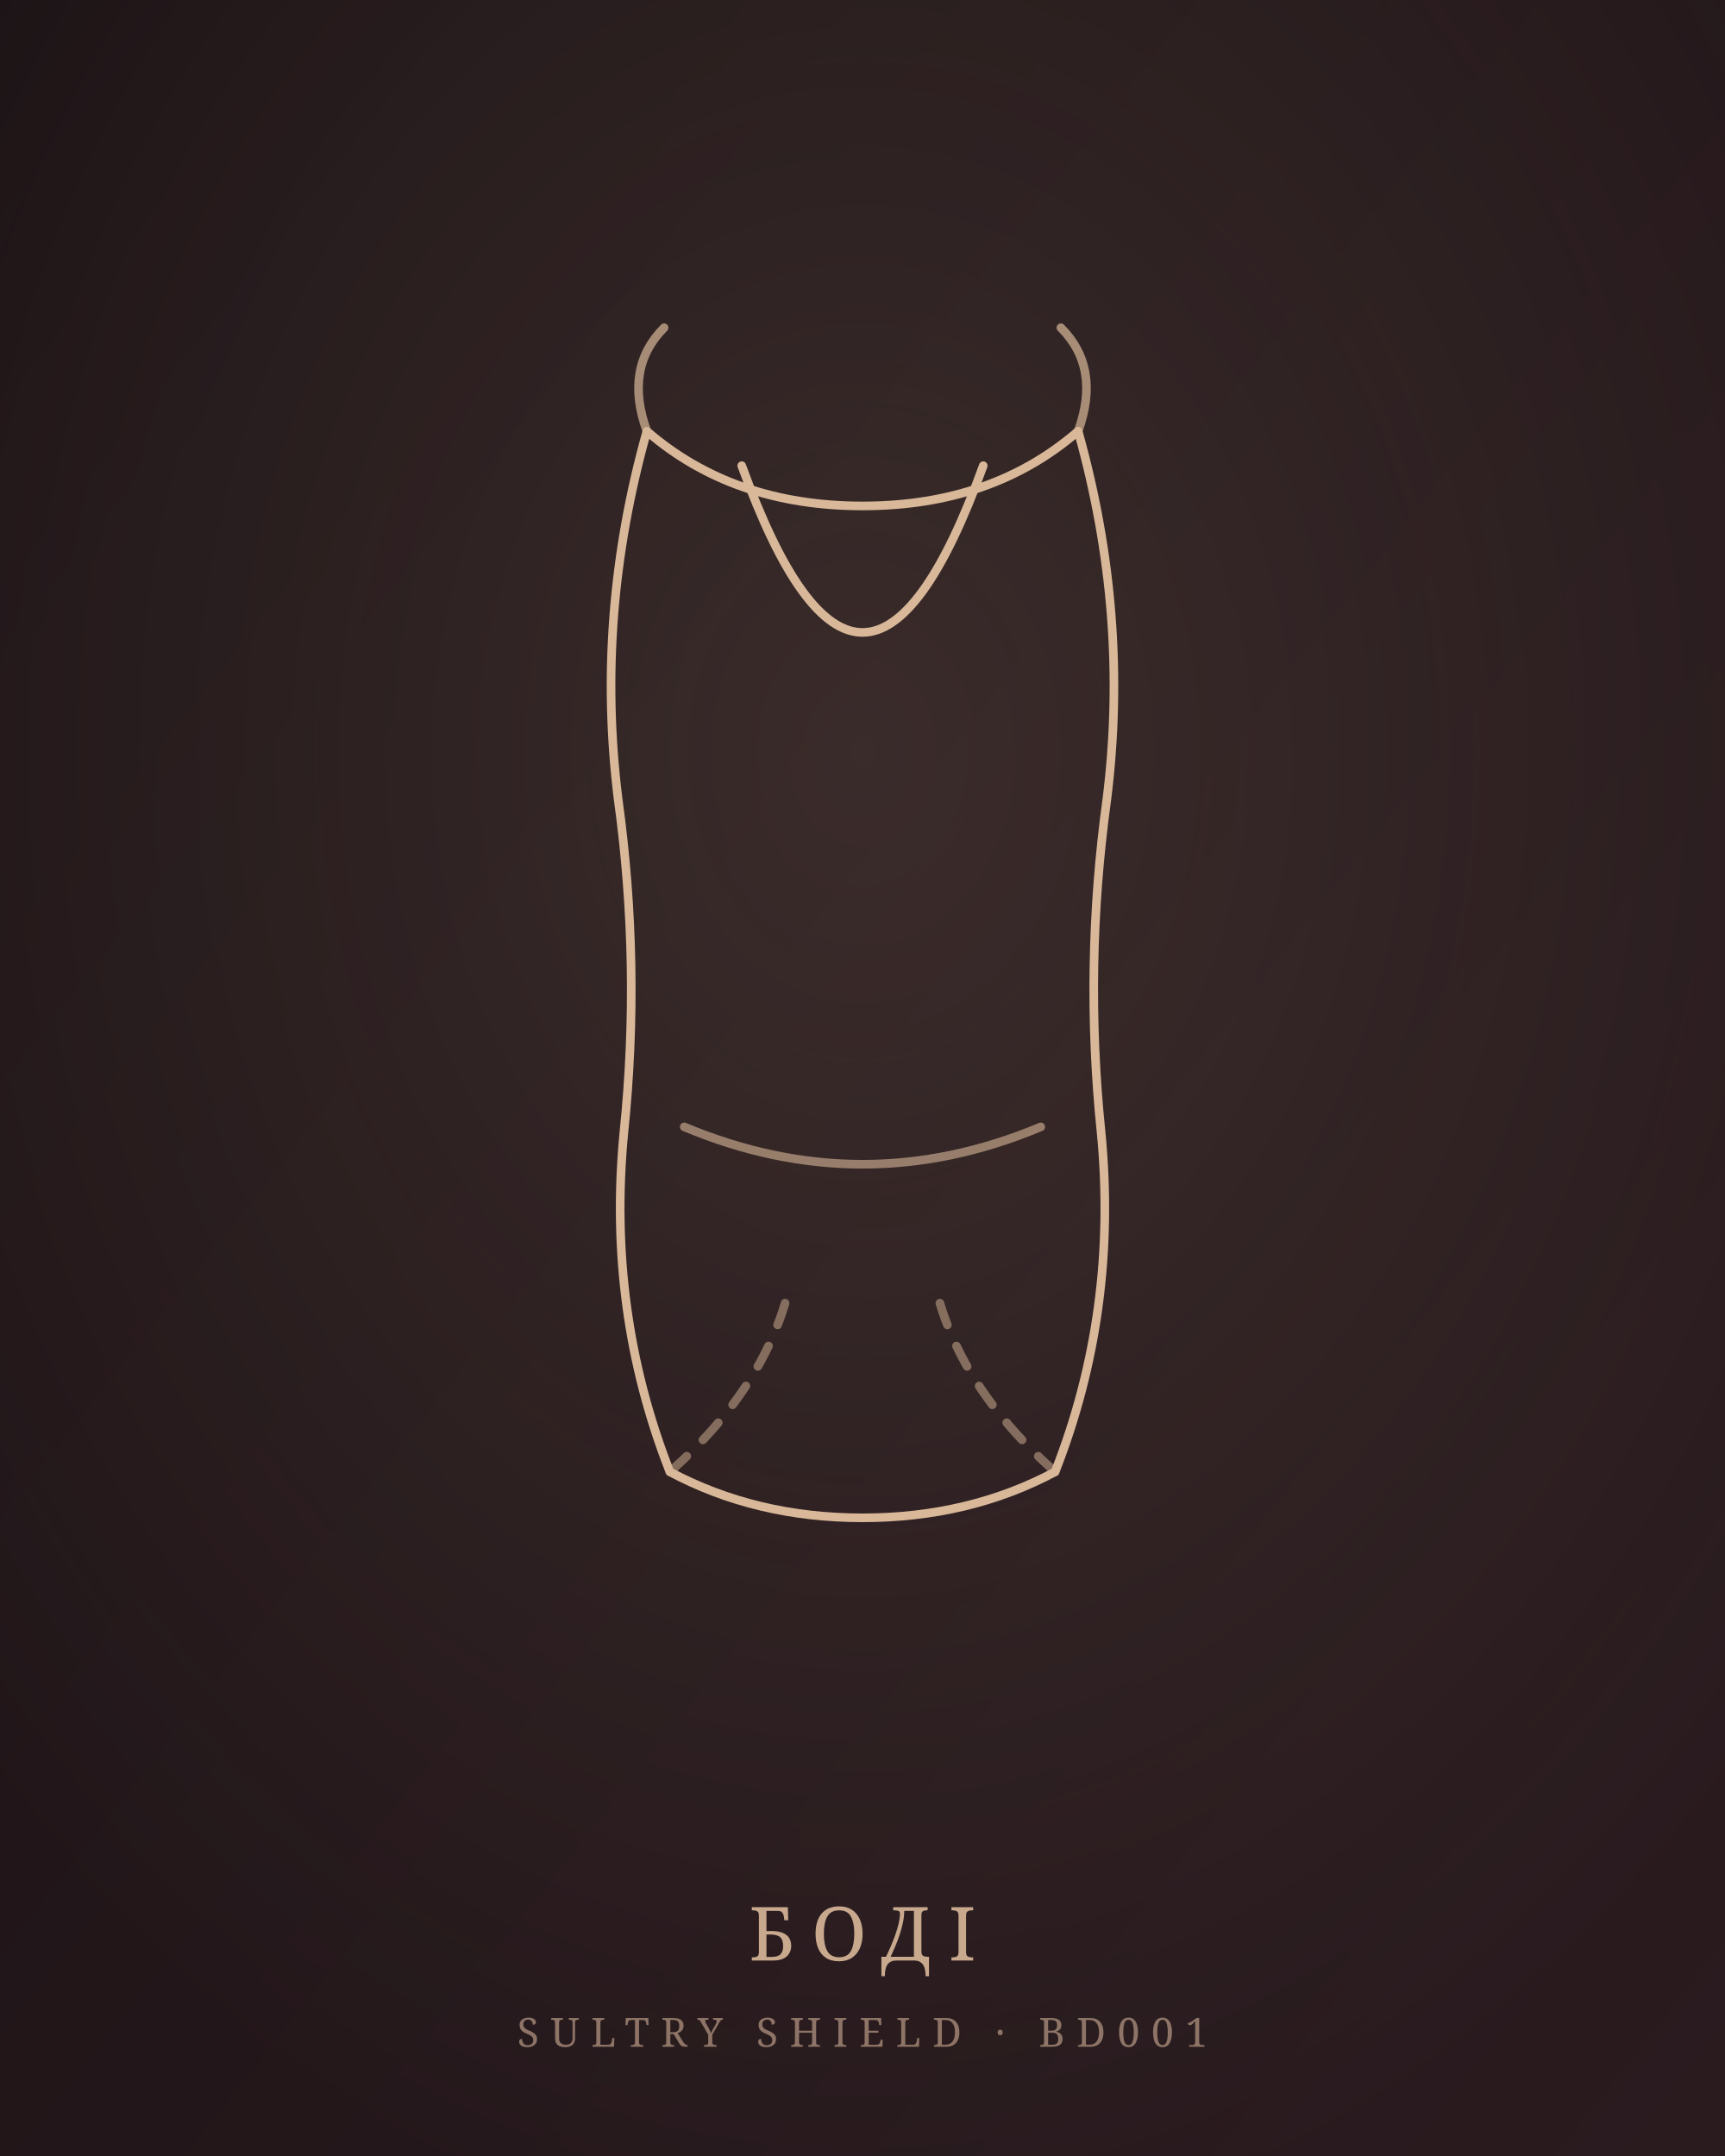
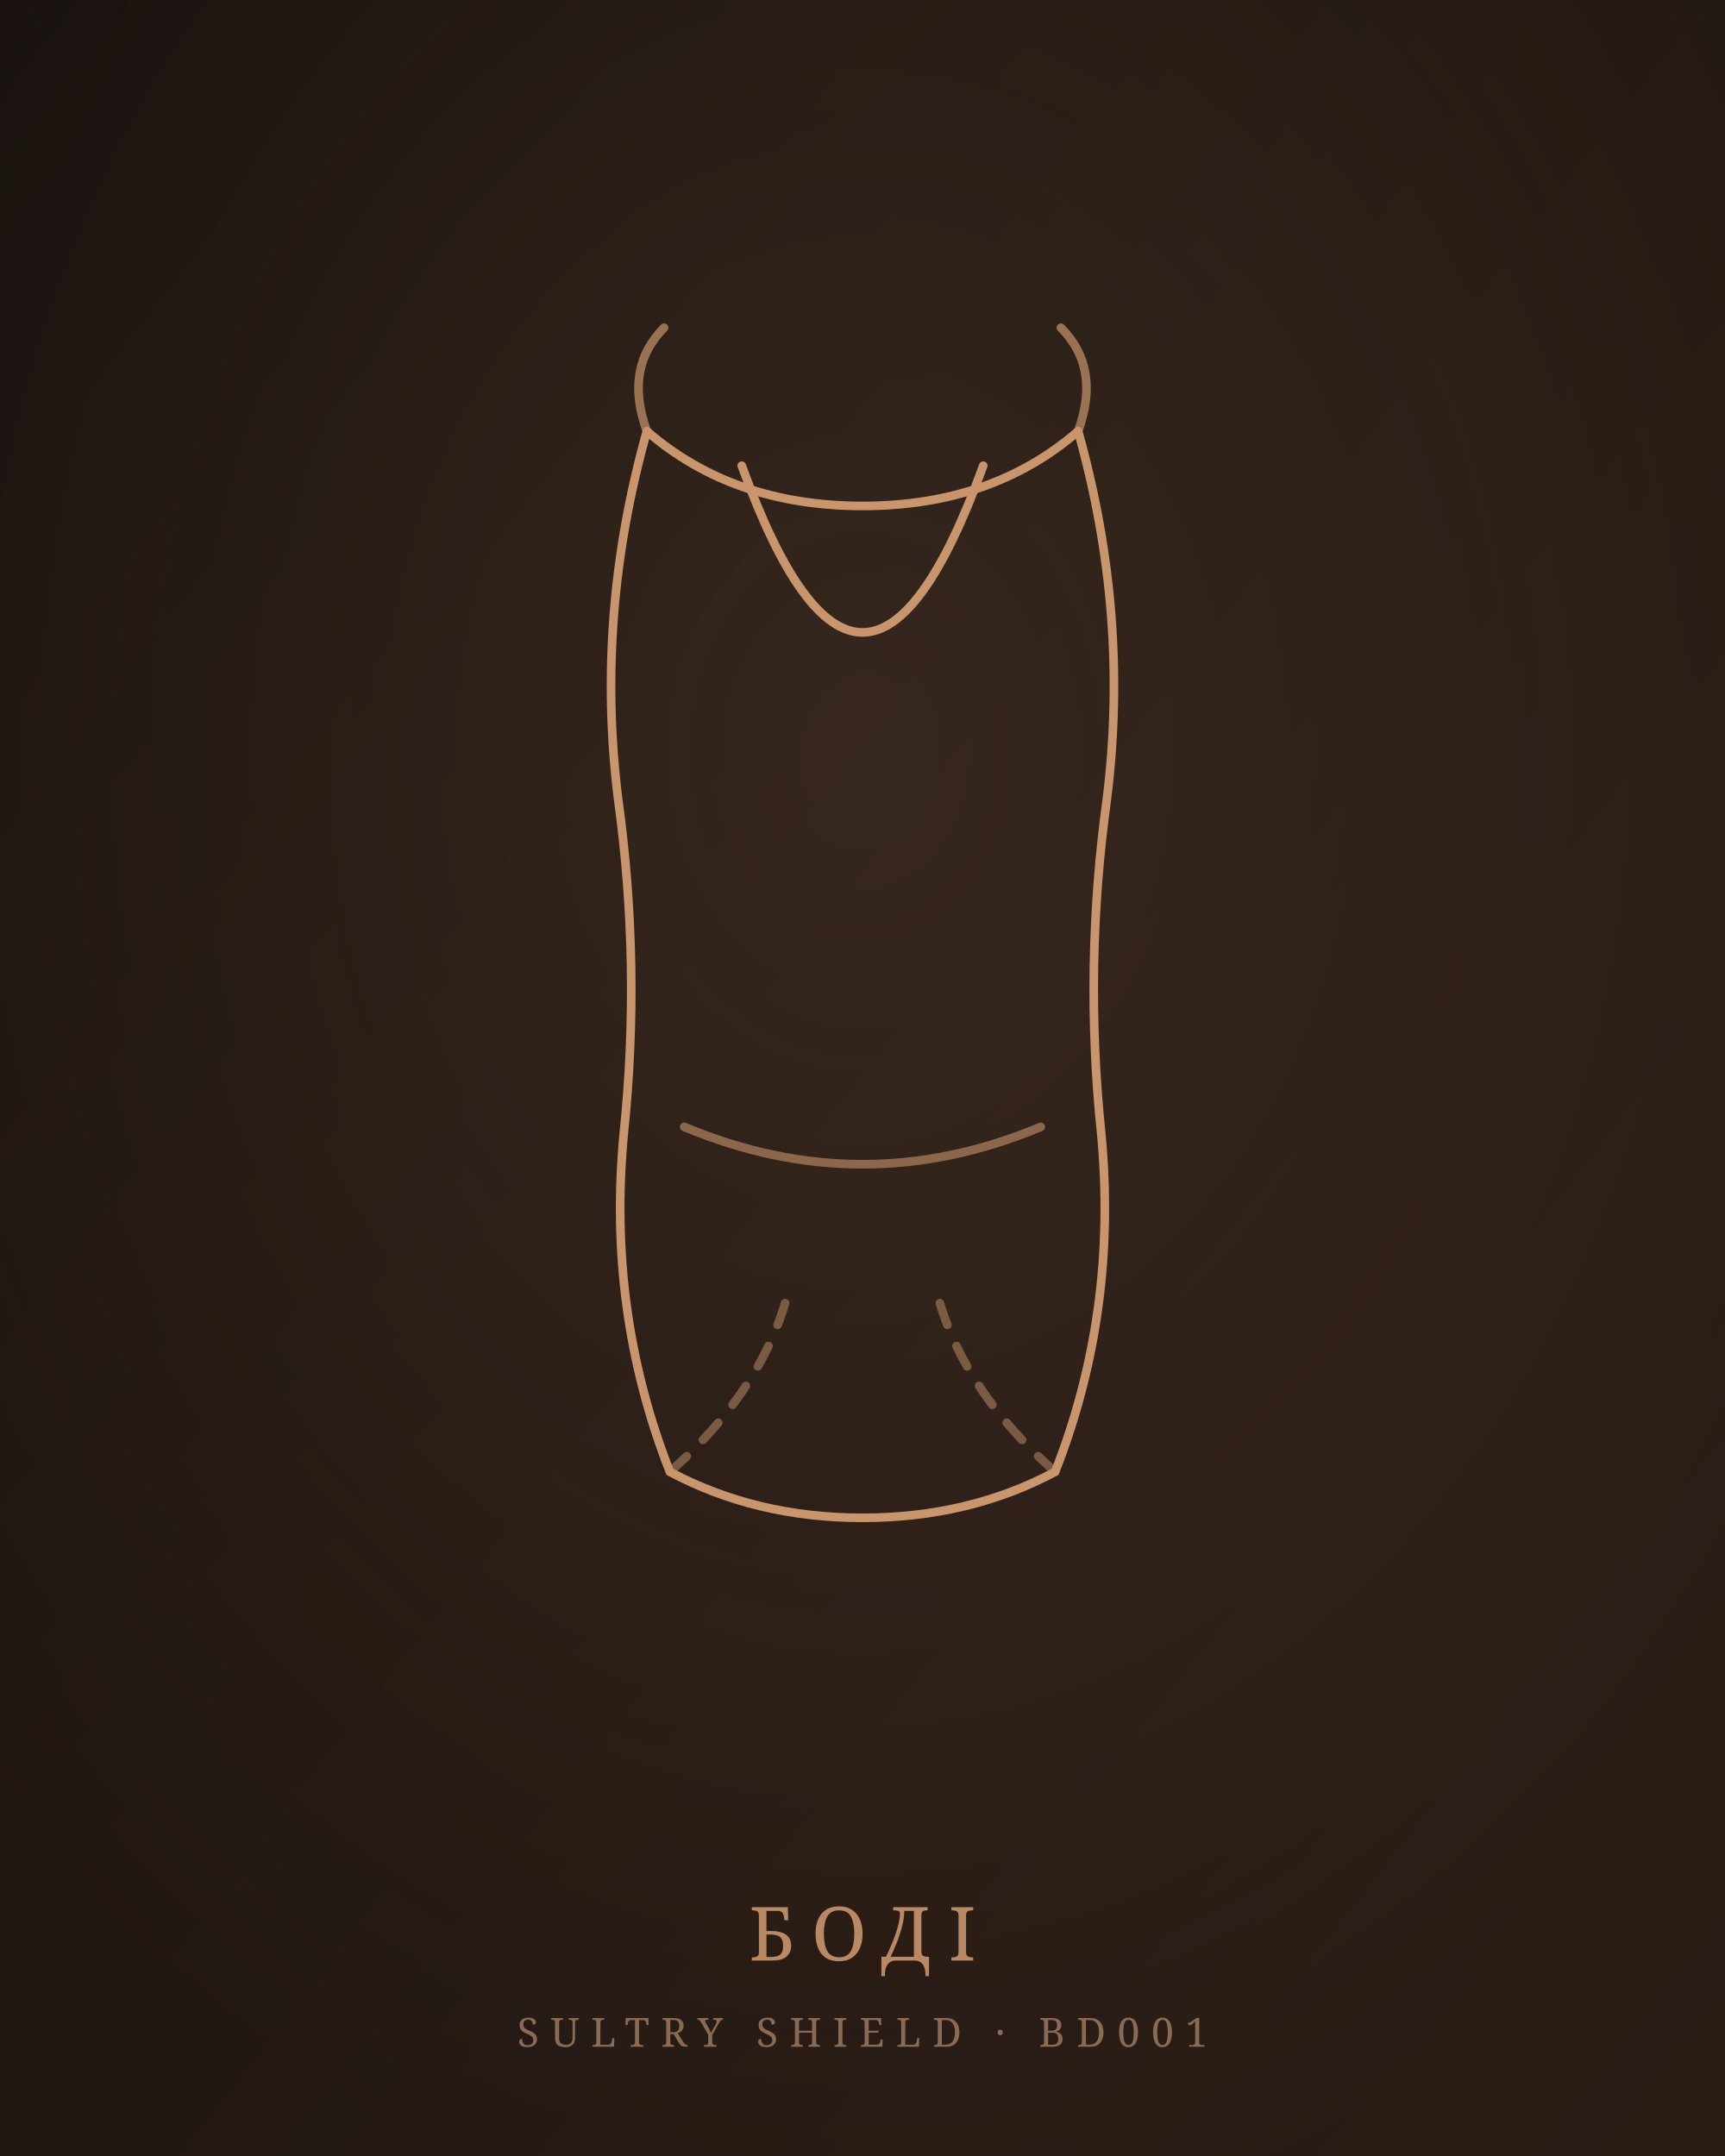
<svg xmlns="http://www.w3.org/2000/svg" viewBox="0 0 600 750" role="img" aria-label="Боді Sultry Shield">
  <defs>
    <linearGradient id="bg" x1="0" y1="0" x2="1" y2="1">
-       <stop offset="0" stop-color="#1a1114" />
-       <stop offset="1" stop-color="#2a1b1f" />
+       <stop offset="0" stop-color="#16100d" />
+       <stop offset="1" stop-color="#2b1d16" />
    </linearGradient>
    <radialGradient id="glow" cx="0.5" cy="0.35" r="0.7">
-       <stop offset="0" stop-color="#d9b899" stop-opacity="0.14" />
-       <stop offset="1" stop-color="#d9b899" stop-opacity="0" />
+       <stop offset="0" stop-color="#c8956d" stop-opacity="0.14" />
+       <stop offset="1" stop-color="#c8956d" stop-opacity="0" />
    </radialGradient>
  </defs>
  <rect width="600" height="750" fill="url(#bg)" />
  <rect width="600" height="750" fill="url(#glow)" />
-   <g fill="none" stroke="#d9b899" stroke-width="3" stroke-linecap="round" stroke-linejoin="round">
+   <g fill="none" stroke="#c8956d" stroke-width="3" stroke-linecap="round" stroke-linejoin="round">
    <path d="M225 150 q30 26 75 26 q45 0 75 -26 q18 64 10 128 q-8 58 -2 116 q6 62 -16 118 q-30 16 -67 16 q-37 0 -67 -16 q-22 -56 -16 -118 q6 -58 -2 -116 q-8 -64 10 -128 z" />
    <path d="M258 162 q42 116 84 0" />
    <path d="M238 392 q62 26 124 0" stroke-opacity="0.6" />
    <path d="M225 150 q-8 -22 6 -36" stroke-opacity="0.7" />
    <path d="M375 150 q8 -22 -6 -36" stroke-opacity="0.7" />
    <path d="M233 512 q34 -30 42 -66" stroke-opacity="0.5" stroke-dasharray="8 8" />
    <path d="M367 512 q-34 -30 -42 -66" stroke-opacity="0.5" stroke-dasharray="8 8" />
  </g>
-   <text x="300" y="682" text-anchor="middle" font-family="Georgia, serif" font-size="26" letter-spacing="6" fill="#d9b899" opacity="0.9">БОДІ</text>
-   <text x="300" y="712" text-anchor="middle" font-family="Georgia, serif" font-size="14" letter-spacing="4" fill="#8d7466">SULTRY SHIELD · BD001</text>
+   <text x="300" y="682" text-anchor="middle" font-family="Georgia, serif" font-size="26" letter-spacing="6" fill="#c8956d" opacity="0.9">БОДІ</text>
+   <text x="300" y="712" text-anchor="middle" font-family="Georgia, serif" font-size="14" letter-spacing="4" fill="#8a6a52">SULTRY SHIELD · BD001</text>
</svg>
